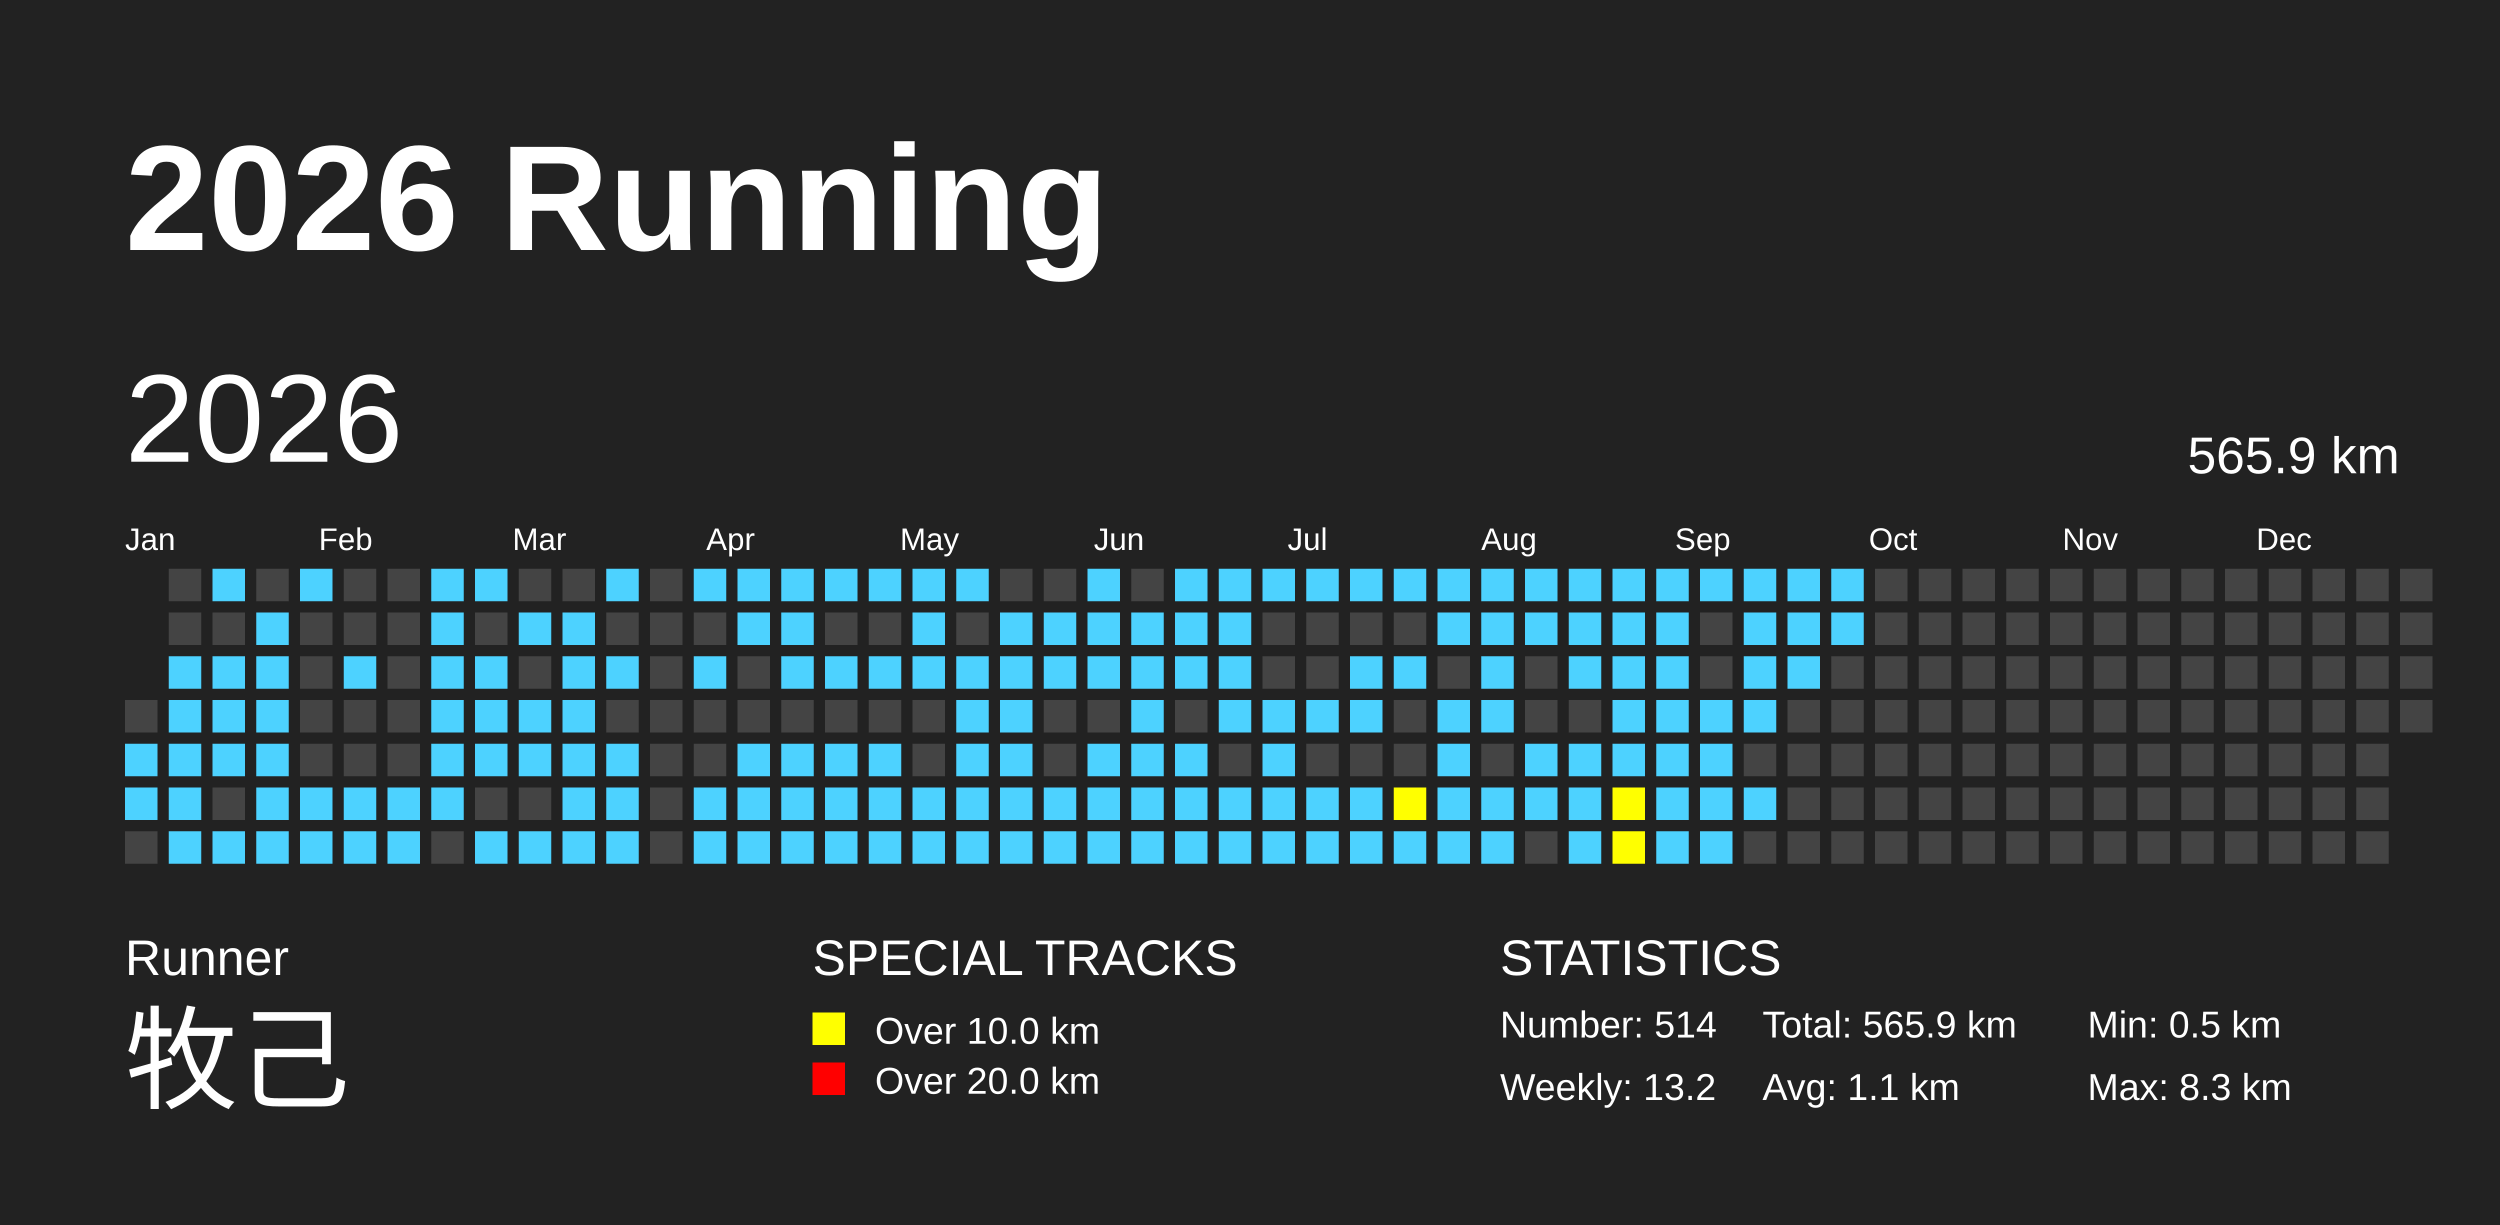
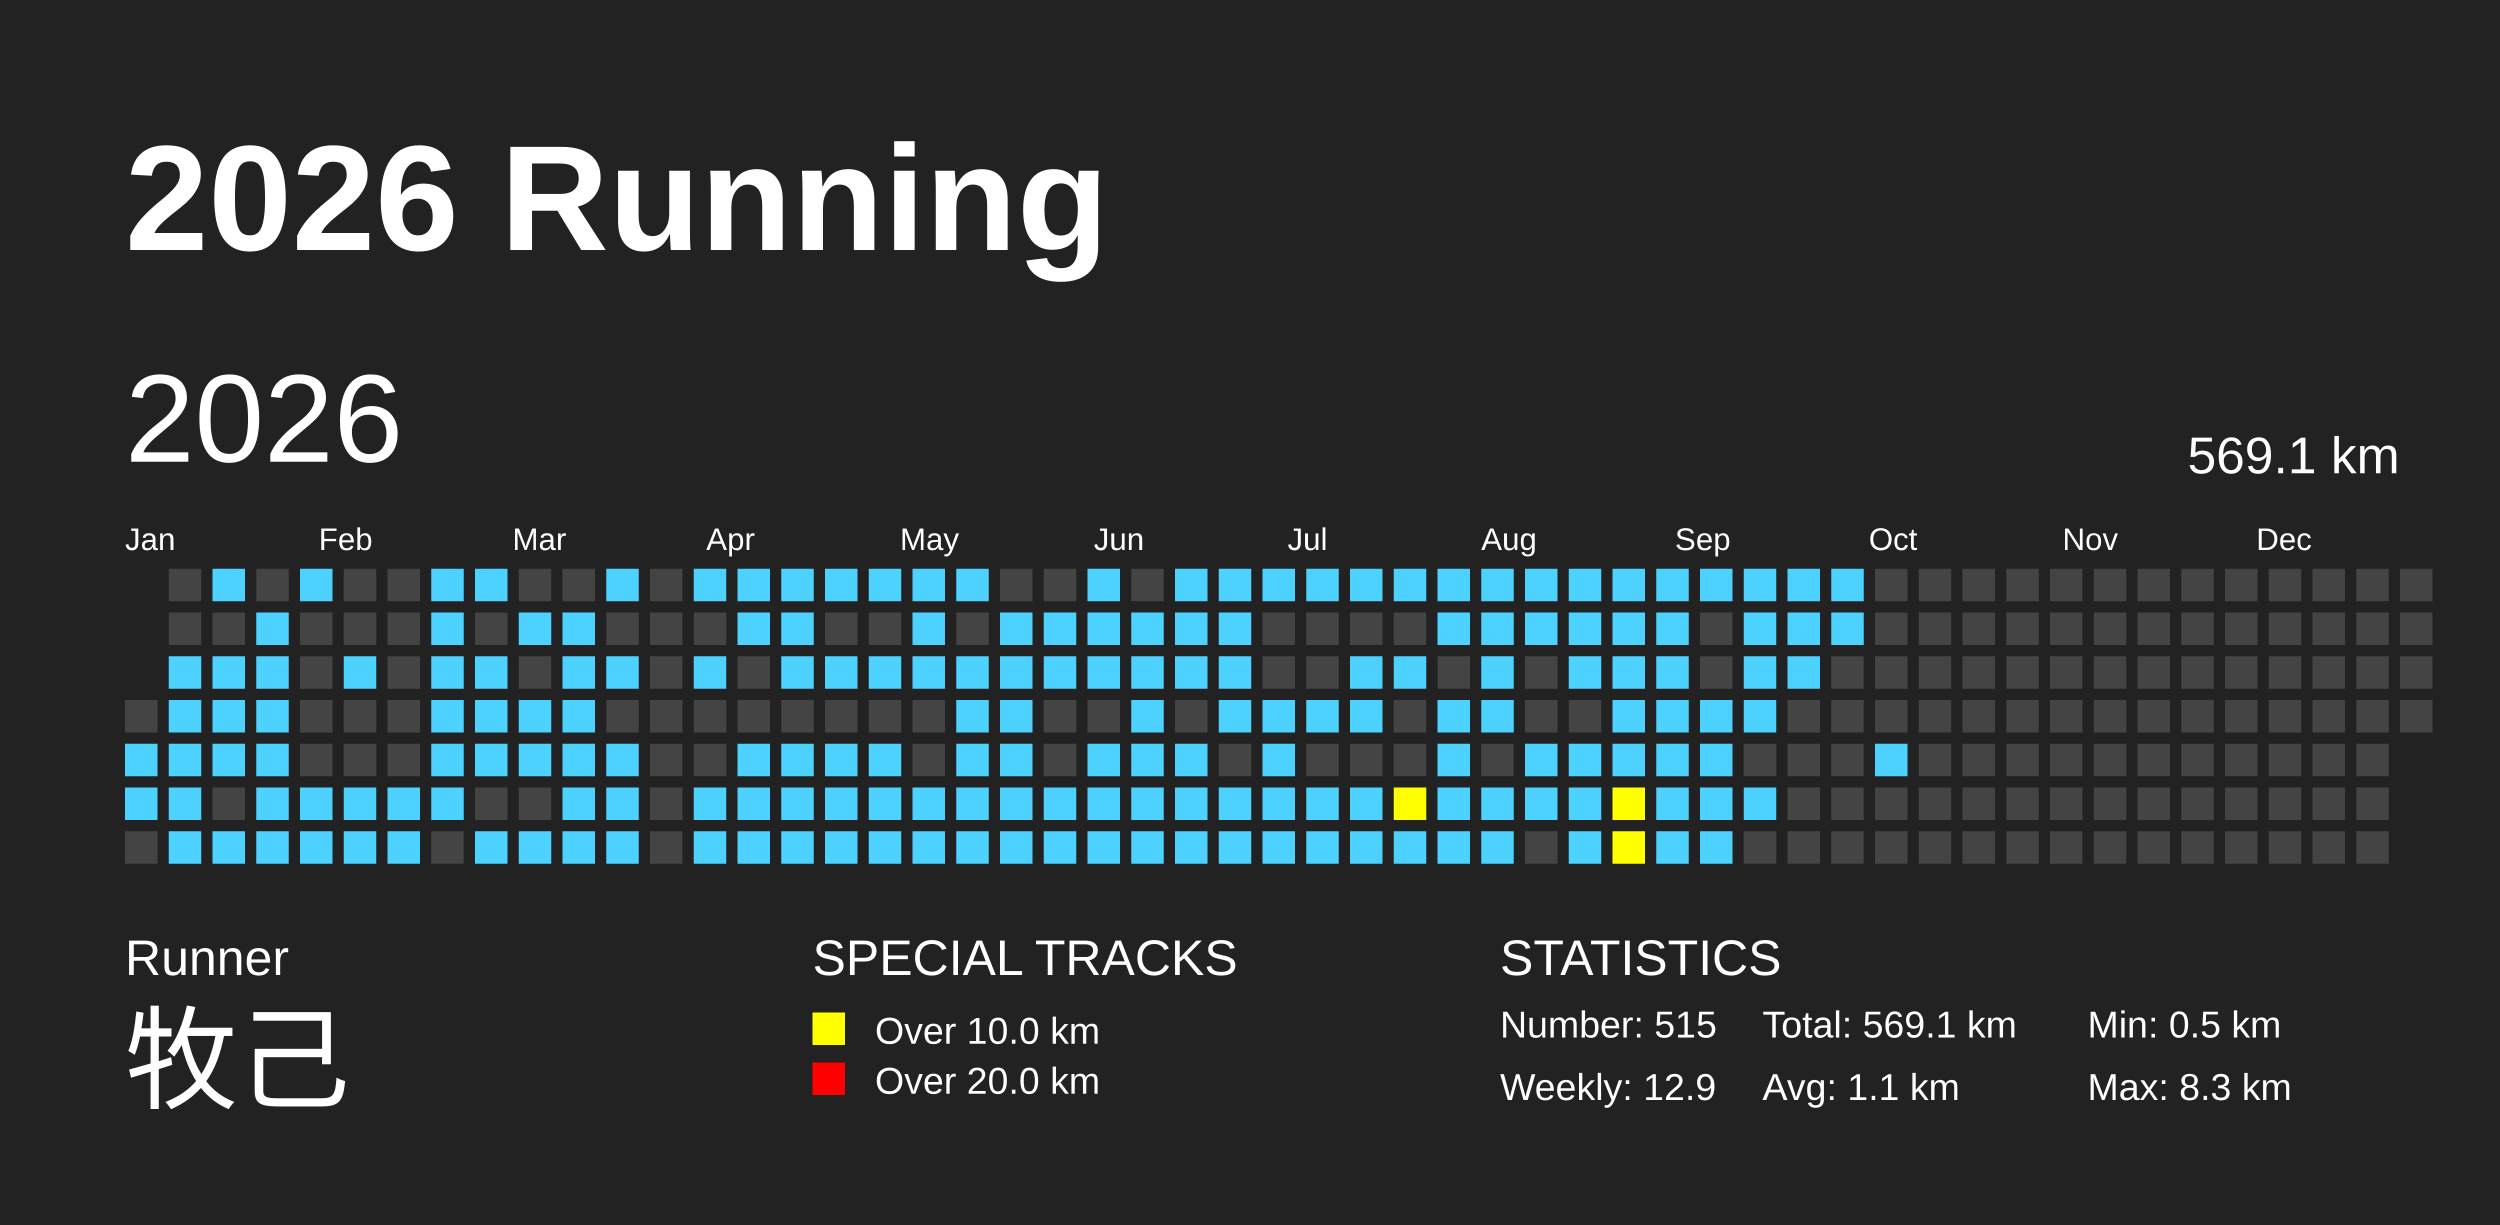
<svg xmlns="http://www.w3.org/2000/svg" baseProfile="full" height="98mm" version="1.1" viewBox="0,0,200,98" width="200mm">
  <defs>
    <pattern height="2" id="indoor-stripe" patternUnits="userSpaceOnUse" width="2">
      <line stroke="white" stroke-opacity="0.45" stroke-width="0.5" x1="0" x2="2" y1="2" y2="0" />
    </pattern>
  </defs>
  <rect fill="#222222" height="98" width="200" x="0" y="0" />
  <text fill="#FFFFFF" style="font-size:12px; font-family:Arial; font-weight:bold;" x="10" y="20">2026 Running</text>
  <text fill="#FFFFFF" style="font-size:4px; font-family:Arial" x="10" y="78">Runner</text>
  <text fill="#FFFFFF" style="font-size:9px; font-family:Arial" x="10" y="88">牧己</text>
  <text fill="#FFFFFF" style="font-size:4px; font-family:Arial" x="65" y="78">SPECIAL TRACKS</text>
  <rect fill="yellow" height="2.6" width="2.6" x="65" y="81" />
  <text fill="#FFFFFF" style="font-size:3px; font-family:Arial" x="70" y="83.5">Over 10.0 km</text>
  <rect fill="red" height="2.6" width="2.6" x="65" y="85" />
  <text fill="#FFFFFF" style="font-size:3px; font-family:Arial" x="70" y="87.5">Over 20.0 km</text>
  <text fill="#FFFFFF" style="font-size:4px; font-family:Arial" x="120" y="78">STATISTICS</text>
-   <text fill="#FFFFFF" style="font-size:3px; font-family:Arial" x="120" y="83">Number: 514</text>
-   <text fill="#FFFFFF" style="font-size:3px; font-family:Arial" x="120" y="88">Weekly: 13.2</text>
-   <text fill="#FFFFFF" style="font-size:3px; font-family:Arial" x="141" y="83">Total: 565.9 km</text>
+   <text fill="#FFFFFF" style="font-size:3px; font-family:Arial" x="120" y="83">Number: 515</text>
+   <text fill="#FFFFFF" style="font-size:3px; font-family:Arial" x="120" y="88">Weekly: 12.9</text>
+   <text fill="#FFFFFF" style="font-size:3px; font-family:Arial" x="141" y="83">Total: 569.1 km</text>
  <text fill="#FFFFFF" style="font-size:3px; font-family:Arial" x="141" y="88">Avg: 1.1 km</text>
  <text fill="#FFFFFF" style="font-size:3px; font-family:Arial" x="167" y="83">Min: 0.5 km</text>
  <text fill="#FFFFFF" style="font-size:3px; font-family:Arial" x="167" y="88">Max: 8.3 km</text>
  <text dominant-baseline="hanging" fill="#FFFFFF" style="font-size:10.0px; font-family:Arial;" x="10" y="30">2026</text>
-   <text dominant-baseline="hanging" fill="#FFFFFF" style="font-size:4.125px; font-family:Arial;" x="175" y="35">565.9 km</text>
+   <text dominant-baseline="hanging" fill="#FFFFFF" style="font-size:4.125px; font-family:Arial;" x="175" y="35">569.1 km</text>
  <text fill="#FFFFFF" style="font-size:2.5px; font-family:Arial" x="10.0" y="44">Jan</text>
  <text fill="#FFFFFF" style="font-size:2.5px; font-family:Arial" x="25.5" y="44">Feb</text>
  <text fill="#FFFFFF" style="font-size:2.5px; font-family:Arial" x="41.0" y="44">Mar</text>
  <text fill="#FFFFFF" style="font-size:2.5px; font-family:Arial" x="56.5" y="44">Apr</text>
  <text fill="#FFFFFF" style="font-size:2.5px; font-family:Arial" x="72.0" y="44">May</text>
  <text fill="#FFFFFF" style="font-size:2.5px; font-family:Arial" x="87.5" y="44">Jun</text>
  <text fill="#FFFFFF" style="font-size:2.5px; font-family:Arial" x="103.0" y="44">Jul</text>
  <text fill="#FFFFFF" style="font-size:2.5px; font-family:Arial" x="118.5" y="44">Aug</text>
  <text fill="#FFFFFF" style="font-size:2.5px; font-family:Arial" x="134.0" y="44">Sep</text>
  <text fill="#FFFFFF" style="font-size:2.5px; font-family:Arial" x="149.5" y="44">Oct</text>
  <text fill="#FFFFFF" style="font-size:2.5px; font-family:Arial" x="165.0" y="44">Nov</text>
  <text fill="#FFFFFF" style="font-size:2.5px; font-family:Arial" x="180.5" y="44">Dec</text>
  <rect fill="#444444" height="2.6" width="2.6" x="10.0" y="56.0" />
  <rect fill="#4DD2FF" height="2.6" width="2.6" x="10.0" y="59.5" />
  <rect fill="#4DD2FF" height="2.6" width="2.6" x="10.0" y="63.0" />
  <rect fill="#444444" height="2.6" width="2.6" x="10.0" y="66.5" />
  <rect fill="#444444" height="2.6" width="2.6" x="13.5" y="45.5" />
  <rect fill="#444444" height="2.6" width="2.6" x="13.5" y="49.0" />
  <rect fill="#4DD2FF" height="2.6" width="2.6" x="13.5" y="52.5" />
  <rect fill="#4DD2FF" height="2.6" width="2.6" x="13.5" y="56.0" />
  <rect fill="#4DD2FF" height="2.6" width="2.6" x="13.5" y="59.5" />
  <rect fill="#4DD2FF" height="2.6" width="2.6" x="13.5" y="63.0" />
  <rect fill="#4DD2FF" height="2.6" width="2.6" x="13.5" y="66.5" />
  <rect fill="#4DD2FF" height="2.6" width="2.6" x="17.0" y="45.5" />
  <rect fill="#444444" height="2.6" width="2.6" x="17.0" y="49.0" />
  <rect fill="#4DD2FF" height="2.6" width="2.6" x="17.0" y="52.5" />
  <rect fill="#4DD2FF" height="2.6" width="2.6" x="17.0" y="56.0" />
  <rect fill="#4DD2FF" height="2.6" width="2.6" x="17.0" y="59.5" />
  <rect fill="#444444" height="2.6" width="2.6" x="17.0" y="63.0" />
  <rect fill="#4DD2FF" height="2.6" width="2.6" x="17.0" y="66.5" />
  <rect fill="#444444" height="2.6" width="2.6" x="20.5" y="45.5" />
  <rect fill="#4DD2FF" height="2.6" width="2.6" x="20.5" y="49.0" />
  <rect fill="#4DD2FF" height="2.6" width="2.6" x="20.5" y="52.5" />
  <rect fill="#4DD2FF" height="2.6" width="2.6" x="20.5" y="56.0" />
  <rect fill="#4DD2FF" height="2.6" width="2.6" x="20.5" y="59.5" />
  <rect fill="#4DD2FF" height="2.6" width="2.6" x="20.5" y="63.0" />
  <rect fill="#4DD2FF" height="2.6" width="2.6" x="20.5" y="66.5" />
  <rect fill="#4DD2FF" height="2.6" width="2.6" x="24.0" y="45.5" />
  <rect fill="#444444" height="2.6" width="2.6" x="24.0" y="49.0" />
  <rect fill="#444444" height="2.6" width="2.6" x="24.0" y="52.5" />
  <rect fill="#444444" height="2.6" width="2.6" x="24.0" y="56.0" />
  <rect fill="#444444" height="2.6" width="2.6" x="24.0" y="59.5" />
  <rect fill="#4DD2FF" height="2.6" width="2.6" x="24.0" y="63.0" />
  <rect fill="#4DD2FF" height="2.6" width="2.6" x="24.0" y="66.5" />
  <rect fill="#444444" height="2.6" width="2.6" x="27.5" y="45.5" />
  <rect fill="#444444" height="2.6" width="2.6" x="27.5" y="49.0" />
  <rect fill="#4DD2FF" height="2.6" width="2.6" x="27.5" y="52.5" />
  <rect fill="#444444" height="2.6" width="2.6" x="27.5" y="56.0" />
  <rect fill="#444444" height="2.6" width="2.6" x="27.5" y="59.5" />
  <rect fill="#4DD2FF" height="2.6" width="2.6" x="27.5" y="63.0" />
  <rect fill="#4DD2FF" height="2.6" width="2.6" x="27.5" y="66.5" />
  <rect fill="#444444" height="2.6" width="2.6" x="31.0" y="45.5" />
  <rect fill="#444444" height="2.6" width="2.6" x="31.0" y="49.0" />
  <rect fill="#444444" height="2.6" width="2.6" x="31.0" y="52.5" />
  <rect fill="#444444" height="2.6" width="2.6" x="31.0" y="56.0" />
  <rect fill="#444444" height="2.6" width="2.6" x="31.0" y="59.5" />
  <rect fill="#4DD2FF" height="2.6" width="2.6" x="31.0" y="63.0" />
  <rect fill="#4DD2FF" height="2.6" width="2.6" x="31.0" y="66.5" />
  <rect fill="#4DD2FF" height="2.6" width="2.6" x="34.5" y="45.5" />
  <rect fill="#4DD2FF" height="2.6" width="2.6" x="34.5" y="49.0" />
  <rect fill="#4DD2FF" height="2.6" width="2.6" x="34.5" y="52.5" />
  <rect fill="#4DD2FF" height="2.6" width="2.6" x="34.5" y="56.0" />
  <rect fill="#4DD2FF" height="2.6" width="2.6" x="34.5" y="59.5" />
  <rect fill="#4DD2FF" height="2.6" width="2.6" x="34.5" y="63.0" />
  <rect fill="#444444" height="2.6" width="2.6" x="34.5" y="66.5" />
  <rect fill="#4DD2FF" height="2.6" width="2.6" x="38.0" y="45.5" />
  <rect fill="#444444" height="2.6" width="2.6" x="38.0" y="49.0" />
  <rect fill="#4DD2FF" height="2.6" width="2.6" x="38.0" y="52.5" />
  <rect fill="#4DD2FF" height="2.6" width="2.6" x="38.0" y="56.0" />
  <rect fill="#4DD2FF" height="2.6" width="2.6" x="38.0" y="59.5" />
  <rect fill="#444444" height="2.6" width="2.6" x="38.0" y="63.0" />
  <rect fill="#4DD2FF" height="2.6" width="2.6" x="38.0" y="66.5" />
  <rect fill="#444444" height="2.6" width="2.6" x="41.5" y="45.5" />
  <rect fill="#4DD2FF" height="2.6" width="2.6" x="41.5" y="49.0" />
  <rect fill="#444444" height="2.6" width="2.6" x="41.5" y="52.5" />
  <rect fill="#4DD2FF" height="2.6" width="2.6" x="41.5" y="56.0" />
  <rect fill="#4DD2FF" height="2.6" width="2.6" x="41.5" y="59.5" />
  <rect fill="#444444" height="2.6" width="2.6" x="41.5" y="63.0" />
  <rect fill="#4DD2FF" height="2.6" width="2.6" x="41.5" y="66.5" />
  <rect fill="#444444" height="2.6" width="2.6" x="45.0" y="45.5" />
  <rect fill="#4DD2FF" height="2.6" width="2.6" x="45.0" y="49.0" />
  <rect fill="#4DD2FF" height="2.6" width="2.6" x="45.0" y="52.5" />
  <rect fill="#4DD2FF" height="2.6" width="2.6" x="45.0" y="56.0" />
  <rect fill="#4DD2FF" height="2.6" width="2.6" x="45.0" y="59.5" />
  <rect fill="#4DD2FF" height="2.6" width="2.6" x="45.0" y="63.0" />
  <rect fill="#4DD2FF" height="2.6" width="2.6" x="45.0" y="66.5" />
  <rect fill="#4DD2FF" height="2.6" width="2.6" x="48.5" y="45.5" />
  <rect fill="#444444" height="2.6" width="2.6" x="48.5" y="49.0" />
  <rect fill="#4DD2FF" height="2.6" width="2.6" x="48.5" y="52.5" />
  <rect fill="#444444" height="2.6" width="2.6" x="48.5" y="56.0" />
  <rect fill="#4DD2FF" height="2.6" width="2.6" x="48.5" y="59.5" />
  <rect fill="#4DD2FF" height="2.6" width="2.6" x="48.5" y="63.0" />
  <rect fill="#4DD2FF" height="2.6" width="2.6" x="48.5" y="66.5" />
  <rect fill="#444444" height="2.6" width="2.6" x="52.0" y="45.5" />
  <rect fill="#444444" height="2.6" width="2.6" x="52.0" y="49.0" />
  <rect fill="#444444" height="2.6" width="2.6" x="52.0" y="52.5" />
  <rect fill="#444444" height="2.6" width="2.6" x="52.0" y="56.0" />
  <rect fill="#444444" height="2.6" width="2.6" x="52.0" y="59.5" />
  <rect fill="#444444" height="2.6" width="2.6" x="52.0" y="63.0" />
  <rect fill="#444444" height="2.6" width="2.6" x="52.0" y="66.5" />
  <rect fill="#4DD2FF" height="2.6" width="2.6" x="55.5" y="45.5" />
  <rect fill="#444444" height="2.6" width="2.6" x="55.5" y="49.0" />
  <rect fill="#4DD2FF" height="2.6" width="2.6" x="55.5" y="52.5" />
  <rect fill="#444444" height="2.6" width="2.6" x="55.5" y="56.0" />
  <rect fill="#444444" height="2.6" width="2.6" x="55.5" y="59.5" />
  <rect fill="#4DD2FF" height="2.6" width="2.6" x="55.5" y="63.0" />
  <rect fill="#4DD2FF" height="2.6" width="2.6" x="55.5" y="66.5" />
  <rect fill="#4DD2FF" height="2.6" width="2.6" x="59.0" y="45.5" />
  <rect fill="#4DD2FF" height="2.6" width="2.6" x="59.0" y="49.0" />
  <rect fill="#444444" height="2.6" width="2.6" x="59.0" y="52.5" />
  <rect fill="#444444" height="2.6" width="2.6" x="59.0" y="56.0" />
  <rect fill="#4DD2FF" height="2.6" width="2.6" x="59.0" y="59.5" />
  <rect fill="#4DD2FF" height="2.6" width="2.6" x="59.0" y="63.0" />
  <rect fill="#4DD2FF" height="2.6" width="2.6" x="59.0" y="66.5" />
  <rect fill="#4DD2FF" height="2.6" width="2.6" x="62.5" y="45.5" />
  <rect fill="#4DD2FF" height="2.6" width="2.6" x="62.5" y="49.0" />
  <rect fill="#4DD2FF" height="2.6" width="2.6" x="62.5" y="52.5" />
  <rect fill="#444444" height="2.6" width="2.6" x="62.5" y="56.0" />
  <rect fill="#4DD2FF" height="2.6" width="2.6" x="62.5" y="59.5" />
  <rect fill="#4DD2FF" height="2.6" width="2.6" x="62.5" y="63.0" />
  <rect fill="#4DD2FF" height="2.6" width="2.6" x="62.5" y="66.5" />
  <rect fill="#4DD2FF" height="2.6" width="2.6" x="66.0" y="45.5" />
  <rect fill="#444444" height="2.6" width="2.6" x="66.0" y="49.0" />
  <rect fill="#4DD2FF" height="2.6" width="2.6" x="66.0" y="52.5" />
  <rect fill="#444444" height="2.6" width="2.6" x="66.0" y="56.0" />
  <rect fill="#4DD2FF" height="2.6" width="2.6" x="66.0" y="59.5" />
  <rect fill="#4DD2FF" height="2.6" width="2.6" x="66.0" y="63.0" />
  <rect fill="#4DD2FF" height="2.6" width="2.6" x="66.0" y="66.5" />
  <rect fill="#4DD2FF" height="2.6" width="2.6" x="69.5" y="45.5" />
  <rect fill="#444444" height="2.6" width="2.6" x="69.5" y="49.0" />
  <rect fill="#4DD2FF" height="2.6" width="2.6" x="69.5" y="52.5" />
  <rect fill="#444444" height="2.6" width="2.6" x="69.5" y="56.0" />
  <rect fill="#4DD2FF" height="2.6" width="2.6" x="69.5" y="59.5" />
  <rect fill="#4DD2FF" height="2.6" width="2.6" x="69.5" y="63.0" />
  <rect fill="#4DD2FF" height="2.6" width="2.6" x="69.5" y="66.5" />
  <rect fill="#4DD2FF" height="2.6" width="2.6" x="73.0" y="45.5" />
  <rect fill="#4DD2FF" height="2.6" width="2.6" x="73.0" y="49.0" />
  <rect fill="#4DD2FF" height="2.6" width="2.6" x="73.0" y="52.5" />
  <rect fill="#444444" height="2.6" width="2.6" x="73.0" y="56.0" />
  <rect fill="#444444" height="2.6" width="2.6" x="73.0" y="59.5" />
  <rect fill="#4DD2FF" height="2.6" width="2.6" x="73.0" y="63.0" />
  <rect fill="#4DD2FF" height="2.6" width="2.6" x="73.0" y="66.5" />
  <rect fill="#4DD2FF" height="2.6" width="2.6" x="76.5" y="45.5" />
  <rect fill="#444444" height="2.6" width="2.6" x="76.5" y="49.0" />
  <rect fill="#4DD2FF" height="2.6" width="2.6" x="76.5" y="52.5" />
  <rect fill="#4DD2FF" height="2.6" width="2.6" x="76.5" y="56.0" />
  <rect fill="#4DD2FF" height="2.6" width="2.6" x="76.5" y="59.5" />
  <rect fill="#4DD2FF" height="2.6" width="2.6" x="76.5" y="63.0" />
  <rect fill="#4DD2FF" height="2.6" width="2.6" x="76.5" y="66.5" />
  <rect fill="#444444" height="2.6" width="2.6" x="80.0" y="45.5" />
  <rect fill="#4DD2FF" height="2.6" width="2.6" x="80.0" y="49.0" />
  <rect fill="#4DD2FF" height="2.6" width="2.6" x="80.0" y="52.5" />
  <rect fill="#4DD2FF" height="2.6" width="2.6" x="80.0" y="56.0" />
  <rect fill="#4DD2FF" height="2.6" width="2.6" x="80.0" y="59.5" />
  <rect fill="#4DD2FF" height="2.6" width="2.6" x="80.0" y="63.0" />
  <rect fill="#4DD2FF" height="2.6" width="2.6" x="80.0" y="66.5" />
  <rect fill="#444444" height="2.6" width="2.6" x="83.5" y="45.5" />
  <rect fill="#4DD2FF" height="2.6" width="2.6" x="83.5" y="49.0" />
  <rect fill="#4DD2FF" height="2.6" width="2.6" x="83.5" y="52.5" />
  <rect fill="#444444" height="2.6" width="2.6" x="83.5" y="56.0" />
  <rect fill="#444444" height="2.6" width="2.6" x="83.5" y="59.5" />
  <rect fill="#4DD2FF" height="2.6" width="2.6" x="83.5" y="63.0" />
  <rect fill="#4DD2FF" height="2.6" width="2.6" x="83.5" y="66.5" />
  <rect fill="#4DD2FF" height="2.6" width="2.6" x="87.0" y="45.5" />
  <rect fill="#4DD2FF" height="2.6" width="2.6" x="87.0" y="49.0" />
  <rect fill="#4DD2FF" height="2.6" width="2.6" x="87.0" y="52.5" />
  <rect fill="#444444" height="2.6" width="2.6" x="87.0" y="56.0" />
  <rect fill="#4DD2FF" height="2.6" width="2.6" x="87.0" y="59.5" />
  <rect fill="#4DD2FF" height="2.6" width="2.6" x="87.0" y="63.0" />
  <rect fill="#4DD2FF" height="2.6" width="2.6" x="87.0" y="66.5" />
  <rect fill="#444444" height="2.6" width="2.6" x="90.5" y="45.5" />
  <rect fill="#4DD2FF" height="2.6" width="2.6" x="90.5" y="49.0" />
  <rect fill="#4DD2FF" height="2.6" width="2.6" x="90.5" y="52.5" />
  <rect fill="#4DD2FF" height="2.6" width="2.6" x="90.5" y="56.0" />
  <rect fill="#4DD2FF" height="2.6" width="2.6" x="90.5" y="59.5" />
  <rect fill="#4DD2FF" height="2.6" width="2.6" x="90.5" y="63.0" />
  <rect fill="#4DD2FF" height="2.6" width="2.6" x="90.5" y="66.5" />
  <rect fill="#4DD2FF" height="2.6" width="2.6" x="94.0" y="45.5" />
  <rect fill="#4DD2FF" height="2.6" width="2.6" x="94.0" y="49.0" />
  <rect fill="#4DD2FF" height="2.6" width="2.6" x="94.0" y="52.5" />
  <rect fill="#444444" height="2.6" width="2.6" x="94.0" y="56.0" />
  <rect fill="#4DD2FF" height="2.6" width="2.6" x="94.0" y="59.5" />
  <rect fill="#4DD2FF" height="2.6" width="2.6" x="94.0" y="63.0" />
  <rect fill="#4DD2FF" height="2.6" width="2.6" x="94.0" y="66.5" />
  <rect fill="#4DD2FF" height="2.6" width="2.6" x="97.5" y="45.5" />
  <rect fill="#4DD2FF" height="2.6" width="2.6" x="97.5" y="49.0" />
  <rect fill="#4DD2FF" height="2.6" width="2.6" x="97.5" y="52.5" />
  <rect fill="#4DD2FF" height="2.6" width="2.6" x="97.5" y="56.0" />
  <rect fill="#444444" height="2.6" width="2.6" x="97.5" y="59.5" />
  <rect fill="#4DD2FF" height="2.6" width="2.6" x="97.5" y="63.0" />
  <rect fill="#4DD2FF" height="2.6" width="2.6" x="97.5" y="66.5" />
  <rect fill="#4DD2FF" height="2.6" width="2.6" x="101.0" y="45.5" />
  <rect fill="#444444" height="2.6" width="2.6" x="101.0" y="49.0" />
  <rect fill="#444444" height="2.6" width="2.6" x="101.0" y="52.5" />
  <rect fill="#4DD2FF" height="2.6" width="2.6" x="101.0" y="56.0" />
  <rect fill="#4DD2FF" height="2.6" width="2.6" x="101.0" y="59.5" />
  <rect fill="#4DD2FF" height="2.6" width="2.6" x="101.0" y="63.0" />
  <rect fill="#4DD2FF" height="2.6" width="2.6" x="101.0" y="66.5" />
  <rect fill="#4DD2FF" height="2.6" width="2.6" x="104.5" y="45.5" />
  <rect fill="#444444" height="2.6" width="2.6" x="104.5" y="49.0" />
  <rect fill="#444444" height="2.6" width="2.6" x="104.5" y="52.5" />
  <rect fill="#4DD2FF" height="2.6" width="2.6" x="104.5" y="56.0" />
  <rect fill="#444444" height="2.6" width="2.6" x="104.5" y="59.5" />
  <rect fill="#4DD2FF" height="2.6" width="2.6" x="104.5" y="63.0" />
  <rect fill="#4DD2FF" height="2.6" width="2.6" x="104.5" y="66.5" />
  <rect fill="#4DD2FF" height="2.6" width="2.6" x="108.0" y="45.5" />
  <rect fill="#444444" height="2.6" width="2.6" x="108.0" y="49.0" />
  <rect fill="#4DD2FF" height="2.6" width="2.6" x="108.0" y="52.5" />
  <rect fill="#4DD2FF" height="2.6" width="2.6" x="108.0" y="56.0" />
  <rect fill="#444444" height="2.6" width="2.6" x="108.0" y="59.5" />
  <rect fill="#4DD2FF" height="2.6" width="2.6" x="108.0" y="63.0" />
  <rect fill="#4DD2FF" height="2.6" width="2.6" x="108.0" y="66.5" />
  <rect fill="#4DD2FF" height="2.6" width="2.6" x="111.5" y="45.5" />
  <rect fill="#444444" height="2.6" width="2.6" x="111.5" y="49.0" />
  <rect fill="#4DD2FF" height="2.6" width="2.6" x="111.5" y="52.5" />
  <rect fill="#444444" height="2.6" width="2.6" x="111.5" y="56.0" />
  <rect fill="#444444" height="2.6" width="2.6" x="111.5" y="59.5" />
  <rect fill="yellow" height="2.6" width="2.6" x="111.5" y="63.0" />
  <rect fill="#4DD2FF" height="2.6" width="2.6" x="111.5" y="66.5" />
  <rect fill="#4DD2FF" height="2.6" width="2.6" x="115.0" y="45.5" />
  <rect fill="#4DD2FF" height="2.6" width="2.6" x="115.0" y="49.0" />
  <rect fill="#444444" height="2.6" width="2.6" x="115.0" y="52.5" />
  <rect fill="#4DD2FF" height="2.6" width="2.6" x="115.0" y="56.0" />
  <rect fill="#4DD2FF" height="2.6" width="2.6" x="115.0" y="59.5" />
  <rect fill="#4DD2FF" height="2.6" width="2.6" x="115.0" y="63.0" />
  <rect fill="#4DD2FF" height="2.6" width="2.6" x="115.0" y="66.5" />
  <rect fill="#4DD2FF" height="2.6" width="2.6" x="118.5" y="45.5" />
  <rect fill="#4DD2FF" height="2.6" width="2.6" x="118.5" y="49.0" />
  <rect fill="#4DD2FF" height="2.6" width="2.6" x="118.5" y="52.5" />
  <rect fill="#4DD2FF" height="2.6" width="2.6" x="118.5" y="56.0" />
  <rect fill="#444444" height="2.6" width="2.6" x="118.5" y="59.5" />
  <rect fill="#4DD2FF" height="2.6" width="2.6" x="118.5" y="63.0" />
  <rect fill="#4DD2FF" height="2.6" width="2.6" x="118.5" y="66.5" />
  <rect fill="#4DD2FF" height="2.6" width="2.6" x="122.0" y="45.5" />
  <rect fill="#4DD2FF" height="2.6" width="2.6" x="122.0" y="49.0" />
  <rect fill="#444444" height="2.6" width="2.6" x="122.0" y="52.5" />
  <rect fill="#444444" height="2.6" width="2.6" x="122.0" y="56.0" />
  <rect fill="#4DD2FF" height="2.6" width="2.6" x="122.0" y="59.5" />
  <rect fill="#4DD2FF" height="2.6" width="2.6" x="122.0" y="63.0" />
  <rect fill="#444444" height="2.6" width="2.6" x="122.0" y="66.5" />
  <rect fill="#4DD2FF" height="2.6" width="2.6" x="125.5" y="45.5" />
  <rect fill="#4DD2FF" height="2.6" width="2.6" x="125.5" y="49.0" />
  <rect fill="#4DD2FF" height="2.6" width="2.6" x="125.5" y="52.5" />
  <rect fill="#444444" height="2.6" width="2.6" x="125.5" y="56.0" />
  <rect fill="#4DD2FF" height="2.6" width="2.6" x="125.5" y="59.5" />
  <rect fill="#4DD2FF" height="2.6" width="2.6" x="125.5" y="63.0" />
  <rect fill="#4DD2FF" height="2.6" width="2.6" x="125.5" y="66.5" />
  <rect fill="#4DD2FF" height="2.6" width="2.6" x="129.0" y="45.5" />
  <rect fill="#4DD2FF" height="2.6" width="2.6" x="129.0" y="49.0" />
  <rect fill="#4DD2FF" height="2.6" width="2.6" x="129.0" y="52.5" />
  <rect fill="#4DD2FF" height="2.6" width="2.6" x="129.0" y="56.0" />
  <rect fill="#4DD2FF" height="2.6" width="2.6" x="129.0" y="59.5" />
  <rect fill="yellow" height="2.6" width="2.6" x="129.0" y="63.0" />
  <rect fill="yellow" height="2.6" width="2.6" x="129.0" y="66.5" />
  <rect fill="#4DD2FF" height="2.6" width="2.6" x="132.5" y="45.5" />
  <rect fill="#4DD2FF" height="2.6" width="2.6" x="132.5" y="49.0" />
  <rect fill="#4DD2FF" height="2.6" width="2.6" x="132.5" y="52.5" />
  <rect fill="#4DD2FF" height="2.6" width="2.6" x="132.5" y="56.0" />
  <rect fill="#4DD2FF" height="2.6" width="2.6" x="132.5" y="59.5" />
  <rect fill="#4DD2FF" height="2.6" width="2.6" x="132.5" y="63.0" />
  <rect fill="#4DD2FF" height="2.6" width="2.6" x="132.5" y="66.5" />
  <rect fill="#4DD2FF" height="2.6" width="2.6" x="136.0" y="45.5" />
  <rect fill="#444444" height="2.6" width="2.6" x="136.0" y="49.0" />
  <rect fill="#444444" height="2.6" width="2.6" x="136.0" y="52.5" />
  <rect fill="#4DD2FF" height="2.6" width="2.6" x="136.0" y="56.0" />
  <rect fill="#4DD2FF" height="2.6" width="2.6" x="136.0" y="59.5" />
  <rect fill="#4DD2FF" height="2.6" width="2.6" x="136.0" y="63.0" />
  <rect fill="#4DD2FF" height="2.6" width="2.6" x="136.0" y="66.5" />
  <rect fill="#4DD2FF" height="2.6" width="2.6" x="139.5" y="45.5" />
  <rect fill="#4DD2FF" height="2.6" width="2.6" x="139.5" y="49.0" />
  <rect fill="#4DD2FF" height="2.6" width="2.6" x="139.5" y="52.5" />
  <rect fill="#4DD2FF" height="2.6" width="2.6" x="139.5" y="56.0" />
  <rect fill="#444444" height="2.6" width="2.6" x="139.5" y="59.5" />
  <rect fill="#4DD2FF" height="2.6" width="2.6" x="139.5" y="63.0" />
  <rect fill="#444444" height="2.6" width="2.6" x="139.5" y="66.5" />
  <rect fill="#4DD2FF" height="2.6" width="2.6" x="143.0" y="45.5" />
  <rect fill="#4DD2FF" height="2.6" width="2.6" x="143.0" y="49.0" />
  <rect fill="#4DD2FF" height="2.6" width="2.6" x="143.0" y="52.5" />
  <rect fill="#444444" height="2.6" width="2.6" x="143.0" y="56.0" />
  <rect fill="#444444" height="2.6" width="2.6" x="143.0" y="59.5" />
  <rect fill="#444444" height="2.6" width="2.6" x="143.0" y="63.0" />
  <rect fill="#444444" height="2.6" width="2.6" x="143.0" y="66.5" />
  <rect fill="#4DD2FF" height="2.6" width="2.6" x="146.5" y="45.5" />
  <rect fill="#4DD2FF" height="2.6" width="2.6" x="146.5" y="49.0" />
  <rect fill="#444444" height="2.6" width="2.6" x="146.5" y="52.5" />
  <rect fill="#444444" height="2.6" width="2.6" x="146.5" y="56.0" />
  <rect fill="#444444" height="2.6" width="2.6" x="146.5" y="59.5" />
  <rect fill="#444444" height="2.6" width="2.6" x="146.5" y="63.0" />
  <rect fill="#444444" height="2.6" width="2.6" x="146.5" y="66.5" />
  <rect fill="#444444" height="2.6" width="2.6" x="150.0" y="45.5" />
  <rect fill="#444444" height="2.6" width="2.6" x="150.0" y="49.0" />
  <rect fill="#444444" height="2.6" width="2.6" x="150.0" y="52.5" />
  <rect fill="#444444" height="2.6" width="2.6" x="150.0" y="56.0" />
-   <rect fill="#444444" height="2.6" width="2.6" x="150.0" y="59.5" />
+   <rect fill="#4DD2FF" height="2.6" width="2.6" x="150.0" y="59.5" />
  <rect fill="#444444" height="2.6" width="2.6" x="150.0" y="63.0" />
  <rect fill="#444444" height="2.6" width="2.6" x="150.0" y="66.5" />
  <rect fill="#444444" height="2.6" width="2.6" x="153.5" y="45.5" />
  <rect fill="#444444" height="2.6" width="2.6" x="153.5" y="49.0" />
  <rect fill="#444444" height="2.6" width="2.6" x="153.5" y="52.5" />
  <rect fill="#444444" height="2.6" width="2.6" x="153.5" y="56.0" />
  <rect fill="#444444" height="2.6" width="2.6" x="153.5" y="59.5" />
  <rect fill="#444444" height="2.6" width="2.6" x="153.5" y="63.0" />
  <rect fill="#444444" height="2.6" width="2.6" x="153.5" y="66.5" />
  <rect fill="#444444" height="2.6" width="2.6" x="157.0" y="45.5" />
  <rect fill="#444444" height="2.6" width="2.6" x="157.0" y="49.0" />
  <rect fill="#444444" height="2.6" width="2.6" x="157.0" y="52.5" />
  <rect fill="#444444" height="2.6" width="2.6" x="157.0" y="56.0" />
  <rect fill="#444444" height="2.6" width="2.6" x="157.0" y="59.5" />
  <rect fill="#444444" height="2.6" width="2.6" x="157.0" y="63.0" />
  <rect fill="#444444" height="2.6" width="2.6" x="157.0" y="66.5" />
  <rect fill="#444444" height="2.6" width="2.6" x="160.5" y="45.5" />
  <rect fill="#444444" height="2.6" width="2.6" x="160.5" y="49.0" />
  <rect fill="#444444" height="2.6" width="2.6" x="160.5" y="52.5" />
  <rect fill="#444444" height="2.6" width="2.6" x="160.5" y="56.0" />
  <rect fill="#444444" height="2.6" width="2.6" x="160.5" y="59.5" />
  <rect fill="#444444" height="2.6" width="2.6" x="160.5" y="63.0" />
  <rect fill="#444444" height="2.6" width="2.6" x="160.5" y="66.5" />
  <rect fill="#444444" height="2.6" width="2.6" x="164.0" y="45.5" />
  <rect fill="#444444" height="2.6" width="2.6" x="164.0" y="49.0" />
  <rect fill="#444444" height="2.6" width="2.6" x="164.0" y="52.5" />
  <rect fill="#444444" height="2.6" width="2.6" x="164.0" y="56.0" />
  <rect fill="#444444" height="2.6" width="2.6" x="164.0" y="59.5" />
  <rect fill="#444444" height="2.6" width="2.6" x="164.0" y="63.0" />
  <rect fill="#444444" height="2.6" width="2.6" x="164.0" y="66.5" />
  <rect fill="#444444" height="2.6" width="2.6" x="167.5" y="45.5" />
  <rect fill="#444444" height="2.6" width="2.6" x="167.5" y="49.0" />
  <rect fill="#444444" height="2.6" width="2.6" x="167.5" y="52.5" />
  <rect fill="#444444" height="2.6" width="2.6" x="167.5" y="56.0" />
  <rect fill="#444444" height="2.6" width="2.6" x="167.5" y="59.5" />
  <rect fill="#444444" height="2.6" width="2.6" x="167.5" y="63.0" />
  <rect fill="#444444" height="2.6" width="2.6" x="167.5" y="66.5" />
  <rect fill="#444444" height="2.6" width="2.6" x="171.0" y="45.5" />
  <rect fill="#444444" height="2.6" width="2.6" x="171.0" y="49.0" />
  <rect fill="#444444" height="2.6" width="2.6" x="171.0" y="52.5" />
  <rect fill="#444444" height="2.6" width="2.6" x="171.0" y="56.0" />
  <rect fill="#444444" height="2.6" width="2.6" x="171.0" y="59.5" />
  <rect fill="#444444" height="2.6" width="2.6" x="171.0" y="63.0" />
  <rect fill="#444444" height="2.6" width="2.6" x="171.0" y="66.5" />
  <rect fill="#444444" height="2.6" width="2.6" x="174.5" y="45.5" />
  <rect fill="#444444" height="2.6" width="2.6" x="174.5" y="49.0" />
  <rect fill="#444444" height="2.6" width="2.6" x="174.5" y="52.5" />
  <rect fill="#444444" height="2.6" width="2.6" x="174.5" y="56.0" />
  <rect fill="#444444" height="2.6" width="2.6" x="174.5" y="59.5" />
  <rect fill="#444444" height="2.6" width="2.6" x="174.5" y="63.0" />
  <rect fill="#444444" height="2.6" width="2.6" x="174.5" y="66.5" />
  <rect fill="#444444" height="2.6" width="2.6" x="178.0" y="45.5" />
  <rect fill="#444444" height="2.6" width="2.6" x="178.0" y="49.0" />
  <rect fill="#444444" height="2.6" width="2.6" x="178.0" y="52.5" />
  <rect fill="#444444" height="2.6" width="2.6" x="178.0" y="56.0" />
  <rect fill="#444444" height="2.6" width="2.6" x="178.0" y="59.5" />
  <rect fill="#444444" height="2.6" width="2.6" x="178.0" y="63.0" />
  <rect fill="#444444" height="2.6" width="2.6" x="178.0" y="66.5" />
  <rect fill="#444444" height="2.6" width="2.6" x="181.5" y="45.5" />
  <rect fill="#444444" height="2.6" width="2.6" x="181.5" y="49.0" />
  <rect fill="#444444" height="2.6" width="2.6" x="181.5" y="52.5" />
  <rect fill="#444444" height="2.6" width="2.6" x="181.5" y="56.0" />
  <rect fill="#444444" height="2.6" width="2.6" x="181.5" y="59.5" />
  <rect fill="#444444" height="2.6" width="2.6" x="181.5" y="63.0" />
  <rect fill="#444444" height="2.6" width="2.6" x="181.5" y="66.5" />
  <rect fill="#444444" height="2.6" width="2.6" x="185.0" y="45.5" />
  <rect fill="#444444" height="2.6" width="2.6" x="185.0" y="49.0" />
  <rect fill="#444444" height="2.6" width="2.6" x="185.0" y="52.5" />
  <rect fill="#444444" height="2.6" width="2.6" x="185.0" y="56.0" />
  <rect fill="#444444" height="2.6" width="2.6" x="185.0" y="59.5" />
  <rect fill="#444444" height="2.6" width="2.6" x="185.0" y="63.0" />
  <rect fill="#444444" height="2.6" width="2.6" x="185.0" y="66.5" />
  <rect fill="#444444" height="2.6" width="2.6" x="188.5" y="45.5" />
  <rect fill="#444444" height="2.6" width="2.6" x="188.5" y="49.0" />
  <rect fill="#444444" height="2.6" width="2.6" x="188.5" y="52.5" />
  <rect fill="#444444" height="2.6" width="2.6" x="188.5" y="56.0" />
  <rect fill="#444444" height="2.6" width="2.6" x="188.5" y="59.5" />
  <rect fill="#444444" height="2.6" width="2.6" x="188.5" y="63.0" />
  <rect fill="#444444" height="2.6" width="2.6" x="188.5" y="66.5" />
  <rect fill="#444444" height="2.6" width="2.6" x="192.0" y="45.5" />
  <rect fill="#444444" height="2.6" width="2.6" x="192.0" y="49.0" />
  <rect fill="#444444" height="2.6" width="2.6" x="192.0" y="52.5" />
  <rect fill="#444444" height="2.6" width="2.6" x="192.0" y="56.0" />
</svg>
